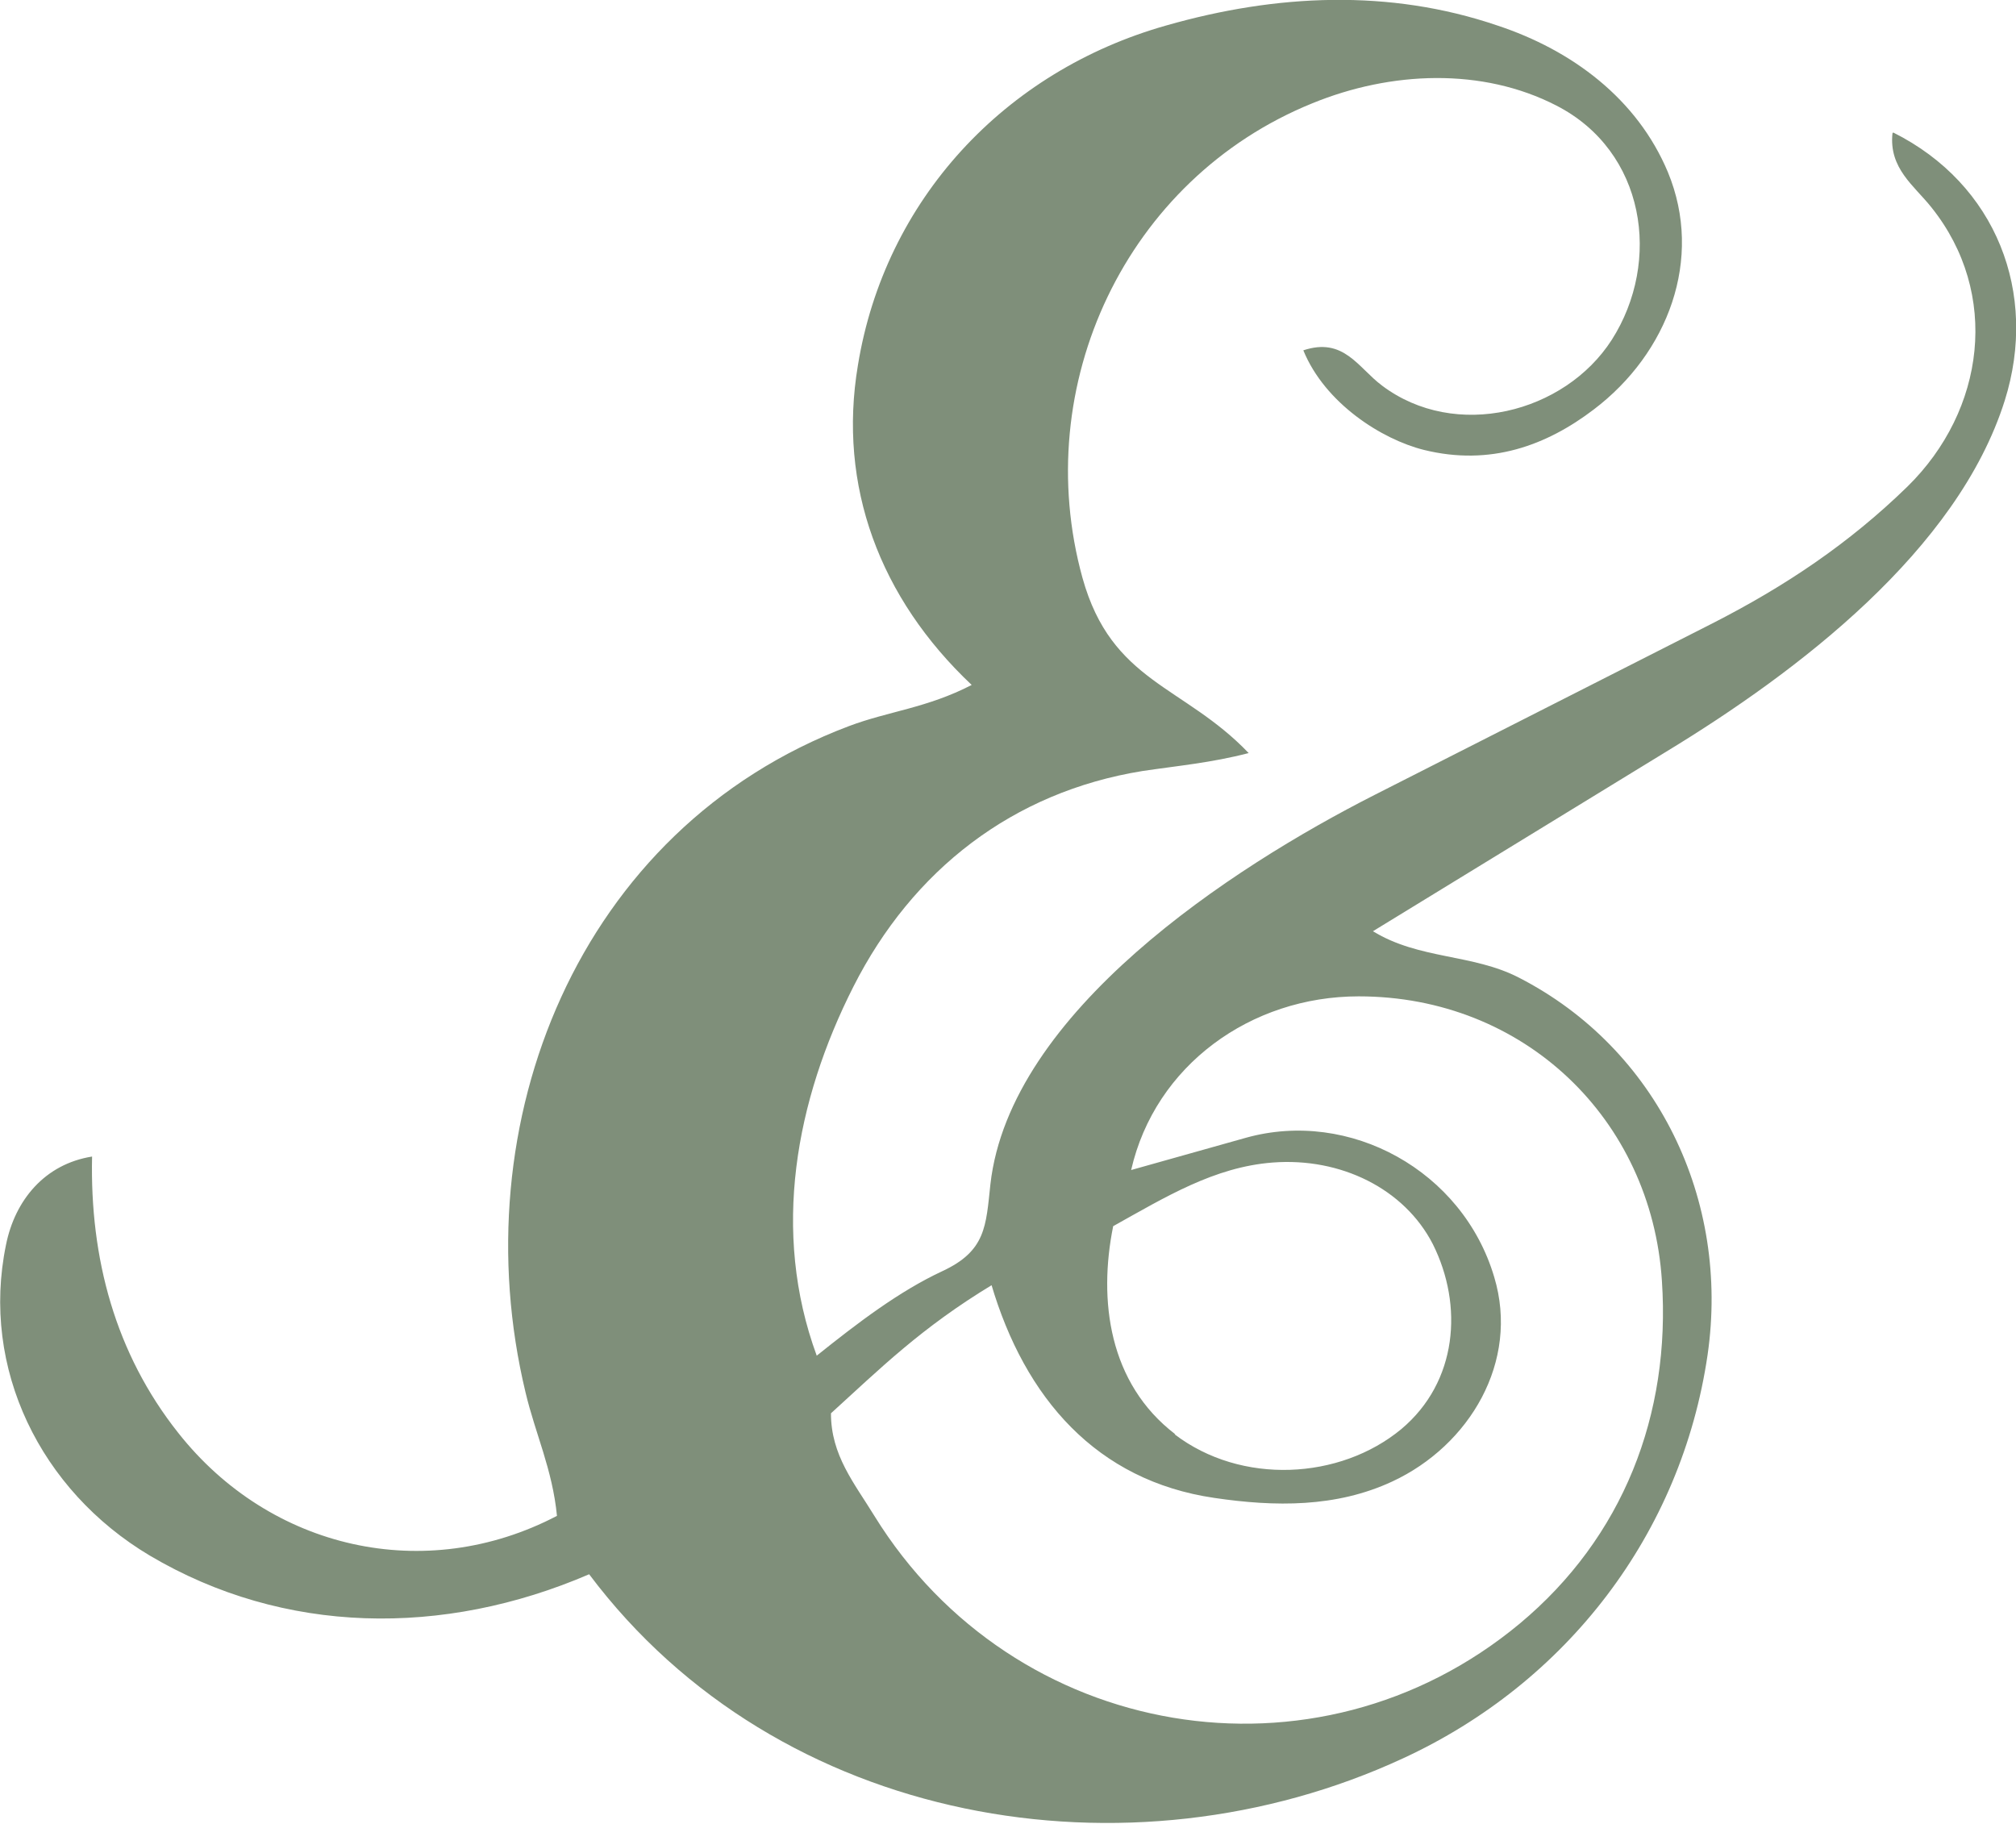
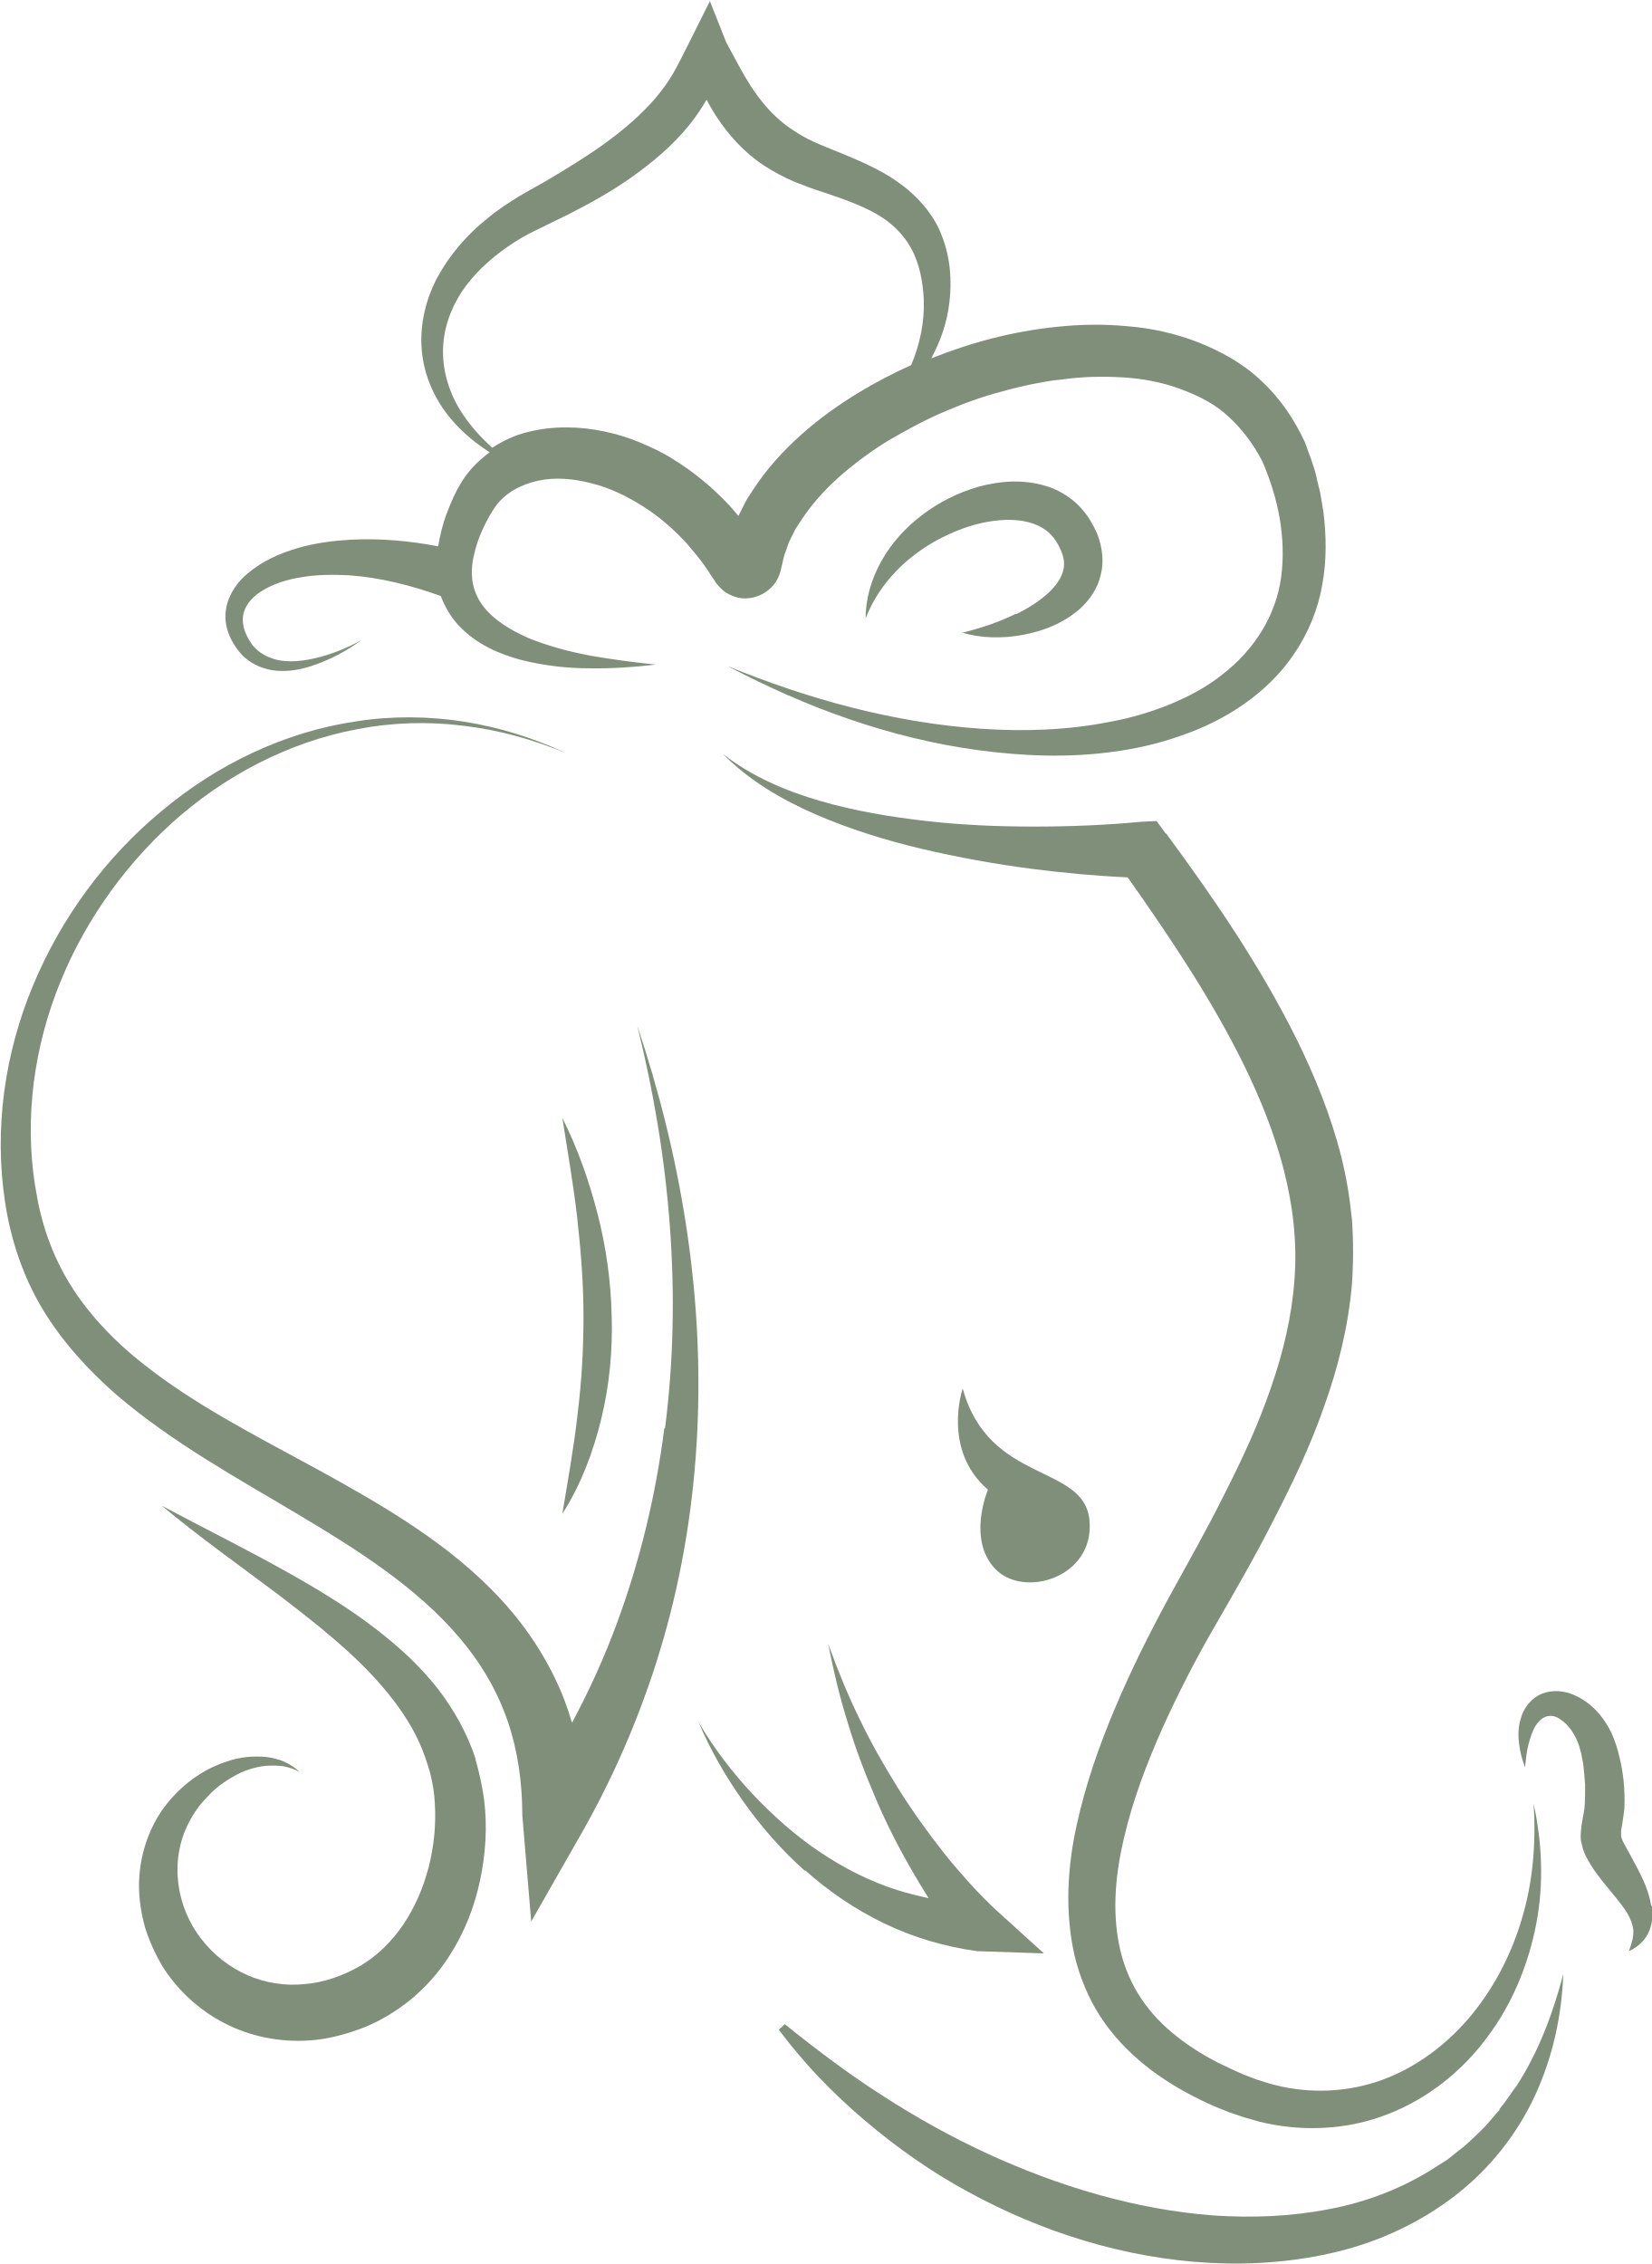
- <svg xmlns="http://www.w3.org/2000/svg" id="Layer_2" data-name="Layer 2" viewBox="0 0 26.93 24.36">
+ <svg xmlns="http://www.w3.org/2000/svg" id="Layer_2" data-name="Layer 2" viewBox="0 0 44.56 61.08">
  <defs>
    <style>
      .cls-1 {
        fill: #7f8f7a;
      }
    </style>
  </defs>
  <g id="Layer_1-2" data-name="Layer 1">
-     <path class="cls-1" d="m25.29,1.77c1.38.69,1.94,2.15,1.49,3.58-.63,2-2.76,3.62-4.52,4.69l-3.92,2.4c.62.38,1.33.3,1.95.62,1.85.95,2.82,2.97,2.52,5.04-.35,2.39-1.88,4.38-4.07,5.39-3.65,1.69-8.34.91-10.87-2.46-1.95.84-4.08.81-5.87-.25-1.46-.87-2.26-2.5-1.92-4.15.12-.6.52-1.08,1.15-1.18-.03,1.36.31,2.63,1.15,3.69,1.23,1.56,3.3,2.03,5.06,1.11-.06-.62-.29-1.1-.42-1.65-.86-3.58.69-7.53,4.32-8.9.53-.2,1.04-.24,1.64-.55-1.23-1.16-1.79-2.66-1.52-4.27.36-2.21,1.96-3.93,4.12-4.54,1.47-.42,2.98-.49,4.42,0,1,.33,1.87.98,2.28,1.96.48,1.16,0,2.42-.99,3.17-.63.48-1.38.76-2.27.54-.56-.14-1.32-.62-1.61-1.33.54-.18.73.23,1.05.47.98.74,2.44.37,3.07-.61.67-1.05.45-2.52-.74-3.13-.99-.51-2.21-.46-3.26-.03-2.49,1.01-3.78,3.77-3.07,6.34.39,1.4,1.35,1.43,2.22,2.34-.5.13-.95.17-1.42.24-1.73.28-3.07,1.32-3.86,2.88-.77,1.52-1.1,3.27-.49,4.93.55-.44,1.1-.86,1.68-1.13s.58-.6.64-1.16c.26-2.3,3.22-4.23,5.13-5.2l4.51-2.29c.98-.5,1.83-1.07,2.61-1.83,1.04-1.02,1.24-2.58.32-3.73-.23-.29-.57-.52-.52-.99Zm-12.03,15.39c-.96.58-1.51,1.13-2.16,1.72,0,.56.31.93.58,1.37,1.86,3.01,5.9,3.7,8.62,1.44,1.38-1.15,2.02-2.79,1.9-4.58-.14-2.16-1.84-3.8-4.05-3.8-1.44,0-2.72.92-3.04,2.32l1.53-.43c1.39-.39,2.9.44,3.32,1.86.34,1.13-.33,2.25-1.36,2.73-.75.35-1.57.34-2.38.22-1.57-.23-2.53-1.33-2.98-2.86Zm2.43,2c.89.68,2.21.61,3.03-.07.75-.63.83-1.65.42-2.47-.38-.74-1.23-1.16-2.14-1.09-.78.06-1.43.46-2.13.85-.2.99-.06,2.1.83,2.78Z" />
+     <g>
+       <path class="cls-1" d="M17.92,38.54c-.23,1.79-.65,3.55-1.27,5.23-.34.93-.75,1.83-1.22,2.71-.06-.21-.13-.42-.21-.63-.39-1-.98-1.91-1.68-2.67-.7-.77-1.51-1.41-2.34-1.97-.83-.56-1.68-1.04-2.53-1.51-1.7-.93-3.4-1.78-4.84-2.93-.72-.57-1.36-1.23-1.85-1.98-.49-.75-.82-1.6-.98-2.5-.35-1.8-.15-3.72.5-5.47.65-1.75,1.74-3.35,3.14-4.62,1.4-1.26,3.13-2.18,5.01-2.53.93-.18,1.9-.21,2.85-.09.95.11,1.88.37,2.77.74-.87-.41-1.8-.7-2.75-.85-.96-.15-1.94-.16-2.9-.01-1.93.28-3.76,1.16-5.26,2.42-1.51,1.25-2.71,2.88-3.47,4.71-.76,1.82-1.06,3.87-.75,5.86.15.99.48,1.99,1.01,2.87.53.88,1.23,1.64,1.98,2.3,1.53,1.31,3.26,2.25,4.9,3.23,1.63.97,3.23,1.99,4.37,3.34.57.67,1.01,1.42,1.29,2.23.28.81.4,1.68.4,2.56h0s.24,2.86.24,2.86l1.38-2.42c.94-1.66,1.68-3.43,2.2-5.25.52-1.82.81-3.69.9-5.56.18-3.74-.45-7.45-1.62-10.94.89,3.57,1.21,7.27.75,10.86Z" />
+       <path class="cls-1" d="M31.44,22.48l-.24-.33-.41.02h0c-.93.09-1.92.13-2.89.13-.97,0-1.95-.04-2.91-.15-.97-.11-1.93-.27-2.86-.54-.93-.27-1.85-.66-2.63-1.27.7.71,1.58,1.23,2.5,1.63.92.4,1.89.7,2.86.93.98.23,1.97.41,2.97.54.86.11,1.71.19,2.59.23,1.15,1.63,2.27,3.3,3.13,5.05.91,1.85,1.52,3.81,1.37,5.79-.07.99-.3,1.97-.64,2.94-.33.97-.77,1.92-1.25,2.86-.47.95-.99,1.86-1.51,2.81-.52.96-1.01,1.94-1.44,2.96-.43,1.02-.8,2.07-1.04,3.18-.24,1.1-.32,2.29-.06,3.47.14.59.37,1.16.7,1.67.33.51.75.95,1.21,1.32.46.37.96.67,1.47.92.26.13.52.24.78.34l.41.14c.14.04.28.08.42.12,1.13.28,2.37.23,3.46-.2,1.09-.42,2.02-1.17,2.69-2.08.68-.9,1.11-1.97,1.32-3.05.21-1.08.16-2.2-.07-3.25.07,1.07-.02,2.15-.33,3.15-.3,1-.8,1.93-1.47,2.7-.67.76-1.52,1.36-2.45,1.66-.93.3-1.94.31-2.88.04-.12-.04-.23-.07-.35-.11l-.34-.13c-.23-.1-.47-.21-.69-.32-.45-.23-.87-.5-1.24-.81-.37-.31-.69-.67-.93-1.07-.24-.4-.41-.84-.5-1.3-.19-.93-.1-1.93.14-2.92.23-.99.6-1.96,1.02-2.91.43-.95.91-1.89,1.44-2.8.53-.92,1.08-1.87,1.57-2.84.5-.97.98-1.97,1.35-3.03.38-1.05.66-2.17.76-3.33.04-.58.04-1.16,0-1.74-.06-.58-.15-1.15-.29-1.7-.28-1.11-.71-2.16-1.2-3.16-.99-1.99-2.23-3.8-3.52-5.55Z" />
+       <path class="cls-1" d="M21.72,50.46c.63.56,1.34,1.05,2.13,1.43.78.38,1.64.63,2.51.75h0l1.8.06-1.28-1.16c-.23-.21-.49-.48-.72-.73-.23-.26-.47-.53-.69-.81-.44-.56-.86-1.14-1.24-1.75-.38-.61-.74-1.24-1.05-1.89-.32-.65-.59-1.33-.84-2.01.14.71.31,1.43.53,2.13.21.71.48,1.4.77,2.08.29.68.63,1.34,1.01,1.99.13.22.26.44.4.66-.28-.06-.57-.13-.85-.22-.73-.23-1.44-.59-2.09-1.03-.66-.44-1.26-.98-1.81-1.56-.55-.59-1.05-1.24-1.46-1.95.32.76.73,1.47,1.21,2.15.48.68,1.03,1.31,1.66,1.87Z" />
+       <path class="cls-1" d="M40.46,56.91l-.26.3-.13.15s-.09.09-.14.14c-.19.18-.37.37-.58.52l-.3.24-.33.21c-.87.56-1.85.94-2.87,1.13-1.02.2-2.07.24-3.12.17-2.1-.16-4.16-.78-6.1-1.67-.97-.45-1.91-.97-2.82-1.56-.91-.58-1.78-1.24-2.64-1.93l-.16.15c.67.9,1.45,1.71,2.31,2.44.86.73,1.79,1.39,2.79,1.93,1.99,1.09,4.23,1.8,6.54,1.92,1.15.06,2.32-.03,3.46-.31,1.13-.28,2.22-.79,3.15-1.51.93-.72,1.67-1.66,2.15-2.7.48-1.04.72-2.16.76-3.27-.28,1.07-.67,2.1-1.25,3-.16.21-.3.44-.47.64Z" />
+       <path class="cls-1" d="M44.54,51.41c-.08-.5-.31-.89-.5-1.25-.09-.17-.2-.36-.26-.48-.03-.07-.05-.12-.05-.15,0-.04,0-.06,0-.13.02-.14.07-.4.09-.63.01-.24,0-.47-.02-.7-.02-.22-.06-.44-.11-.65-.05-.23-.13-.47-.23-.69-.22-.44-.57-.85-1.1-1.04-.26-.09-.59-.1-.86.05-.27.15-.42.41-.48.64-.07.23-.07.46-.04.68.03.22.08.42.16.62.02-.21.04-.41.09-.61.05-.19.11-.38.2-.52.09-.14.21-.23.32-.25.11-.02.22,0,.33.08.23.14.42.42.52.73.05.16.08.31.11.49.02.19.04.38.05.56,0,.18,0,.36-.01.53-.01.17-.05.31-.09.58-.01.06-.01.15-.02.23,0,.09,0,.17.03.25.03.17.09.3.16.42.13.24.25.39.38.56.25.32.52.61.69.89.08.14.14.28.16.45.01.17-.04.36-.12.57.2-.09.39-.24.51-.46.12-.23.15-.51.11-.76Z" />
+       <path class="cls-1" d="M27.4,16.56c-.44.22-.92.38-1.44.51.52.15,1.07.16,1.62.06.54-.1,1.1-.3,1.58-.73.23-.22.45-.52.53-.88.1-.36.04-.75-.07-1.06-.06-.16-.14-.3-.22-.44-.09-.14-.2-.28-.32-.4-.25-.24-.56-.42-.87-.51-.63-.19-1.25-.13-1.81.02-.56.16-1.07.42-1.52.76-.45.34-.83.76-1.1,1.24-.27.48-.43,1.02-.43,1.55.39-.98,1.13-1.68,1.97-2.13.42-.22.86-.39,1.31-.47.44-.08.89-.08,1.25.05.36.13.58.35.74.72.14.33.11.59-.13.92-.24.31-.65.59-1.08.8Z" />
+       <path class="cls-1" d="M6.48,17.62c.17.19.41.34.65.41.24.08.5.08.73.06.24-.03.47-.09.68-.17.44-.16.84-.38,1.21-.65-.4.22-.82.39-1.26.49-.43.1-.89.13-1.26-.04-.18-.08-.34-.2-.45-.36-.11-.16-.2-.35-.22-.52-.06-.36.15-.66.46-.87.32-.21.72-.34,1.13-.4.41-.07.84-.07,1.26-.05.84.06,1.68.27,2.48.56.11.29.27.56.47.78.49.53,1.12.79,1.72.95.61.15,1.22.22,1.82.22.6.01,1.2-.03,1.79-.1-.59-.06-1.18-.14-1.76-.24-.58-.11-1.14-.26-1.66-.47-.51-.22-.99-.52-1.26-.9-.28-.38-.34-.84-.23-1.32.05-.24.13-.48.24-.72.11-.24.25-.49.37-.65.27-.35.67-.56,1.12-.66.45-.1.96-.06,1.45.07.49.12.96.35,1.4.63.44.28.84.63,1.19,1.02.17.2.34.4.49.62.08.11.14.22.22.33l.02.03s.04.07.07.1c.05.06.11.12.18.18.14.1.31.17.48.19.34.03.68-.12.89-.4.1-.14.16-.31.18-.44l.02-.08.04-.17.02-.08.03-.08.06-.17c.03-.11.1-.22.15-.33.05-.11.12-.22.19-.32.27-.42.63-.83,1.03-1.19.41-.36.85-.69,1.32-.98.48-.28.97-.55,1.48-.77.51-.22,1.04-.42,1.58-.56.27-.08.54-.14.81-.2.27-.05.55-.11.82-.13.55-.08,1.1-.09,1.64-.06.54.03,1.07.13,1.56.31.49.18.95.41,1.31.75.37.34.67.74.91,1.2.2.46.38,1.01.47,1.54.09.53.11,1.07.04,1.59-.14,1.04-.73,1.97-1.59,2.63-.42.34-.92.6-1.43.81-.52.21-1.07.37-1.63.47-1.12.22-2.29.26-3.45.18-2.33-.16-4.64-.79-6.83-1.69,2.1,1.11,4.38,1.95,6.77,2.27,1.2.16,2.42.21,3.64.04.61-.08,1.22-.22,1.81-.43.59-.2,1.17-.48,1.7-.85.53-.37,1.01-.83,1.38-1.39.37-.55.63-1.19.74-1.84.12-.65.11-1.32.03-1.96l-.08-.48c-.03-.16-.08-.31-.11-.47-.07-.31-.2-.62-.31-.93-.28-.61-.67-1.19-1.17-1.65-.5-.48-1.11-.81-1.72-1.05-.62-.24-1.27-.38-1.91-.43-.64-.06-1.28-.05-1.91.02-1.17.12-2.3.42-3.37.85.25-.46.43-.97.49-1.51.07-.58.03-1.2-.2-1.79-.22-.6-.69-1.11-1.19-1.46-.51-.36-1.06-.58-1.56-.79-.25-.1-.5-.2-.72-.3-.22-.1-.42-.22-.61-.35-.38-.26-.69-.59-.97-.99-.28-.4-.51-.86-.77-1.34h0s-.44-1.11-.44-1.11l-.56,1.12c-.15.3-.28.56-.42.81-.14.25-.31.47-.49.69-.37.43-.82.82-1.31,1.18-.49.36-1.02.68-1.55,1-.27.16-.54.3-.84.48-.29.18-.58.37-.84.59-.54.43-1.01.97-1.35,1.6-.33.63-.49,1.36-.4,2.07.09.71.42,1.35.87,1.84.28.31.6.57.95.79-.28.21-.54.46-.73.76-.21.33-.32.61-.44.92-.1.27-.17.56-.22.86-.77-.15-1.56-.22-2.36-.18-.48.03-.97.09-1.44.23-.47.14-.94.34-1.35.69-.2.17-.38.39-.49.66-.11.26-.13.57-.05.84.08.27.22.49.39.68ZM12.48,11.17c-.34-.51-.53-1.1-.53-1.68,0-.58.19-1.13.5-1.61.32-.48.75-.88,1.24-1.22.24-.17.5-.32.77-.45l.86-.42c.59-.3,1.17-.62,1.72-1.01.55-.39,1.09-.84,1.54-1.39.18-.22.34-.46.48-.7.08.15.16.29.25.43.33.51.76.99,1.29,1.34.26.17.54.32.82.44.28.11.54.21.8.29.51.17.99.34,1.4.57.41.23.74.54.96.94.22.4.32.9.34,1.4.02.58-.1,1.18-.34,1.75-.49.22-.97.47-1.43.75-.54.33-1.06.7-1.54,1.13-.48.43-.93.92-1.3,1.49-.09.14-.19.28-.26.44-.04.09-.09.17-.13.26-.08-.09-.15-.18-.23-.27-.45-.48-.96-.91-1.53-1.26-.28-.18-.58-.32-.89-.45-.31-.13-.63-.23-.97-.3-.66-.14-1.38-.16-2.08.02-.33.08-.65.23-.94.42-.31-.28-.58-.58-.8-.91Z" />
+       <path class="cls-1" d="M26.85,42.33c.77.8,2.68.23,2.54-1.31-.14-1.54-2.71-.97-3.42-3.56,0,0-.57,1.65.68,2.73,0,0-.57,1.34.2,2.14Z" />
+       <path class="cls-1" d="M12.83,47.46c-.11-.35-.26-.68-.43-1-.18-.32-.37-.62-.59-.9-.22-.28-.46-.54-.7-.78-1-.96-2.14-1.68-3.28-2.32-1.15-.65-2.31-1.22-3.47-1.84,1.01.84,2.08,1.6,3.12,2.38,1.03.79,2.05,1.58,2.85,2.52.4.47.74.96.98,1.49.12.26.21.54.29.81.07.28.12.56.13.84.07,1.14-.23,2.34-.85,3.26-.31.46-.7.84-1.15,1.11-.46.27-1,.46-1.52.5-.52.05-1.05-.03-1.53-.24-.48-.21-.92-.55-1.25-.98-.67-.85-.87-2.11-.34-3.13.13-.26.3-.5.51-.71.2-.22.44-.4.71-.55.26-.15.56-.25.86-.28.15-.01.31-.01.47.01.15.03.31.08.45.16-.12-.11-.26-.21-.42-.28-.16-.07-.33-.11-.5-.13-.35-.03-.7,0-1.04.12-.67.21-1.27.66-1.71,1.25-.43.59-.67,1.35-.67,2.1,0,.38.06.75.16,1.12.11.36.27.71.46,1.04.4.64.98,1.19,1.68,1.55.69.36,1.49.52,2.27.47.39-.02.77-.11,1.13-.22.37-.12.7-.26,1.04-.47.67-.4,1.23-.96,1.63-1.59.41-.63.68-1.33.83-2.04.15-.71.2-1.44.11-2.17-.05-.37-.13-.73-.23-1.08Z" />
+       <path class="cls-1" d="M15.17,40.84c.5-.78.83-1.66,1.05-2.56.22-.91.31-1.84.28-2.78-.02-.93-.15-1.86-.38-2.75-.23-.9-.54-1.77-.95-2.59.14.91.3,1.8.4,2.69.1.89.17,1.78.17,2.66,0,.89-.05,1.77-.16,2.65-.1.89-.26,1.77-.41,2.68Z" />
+     </g>
  </g>
</svg>
